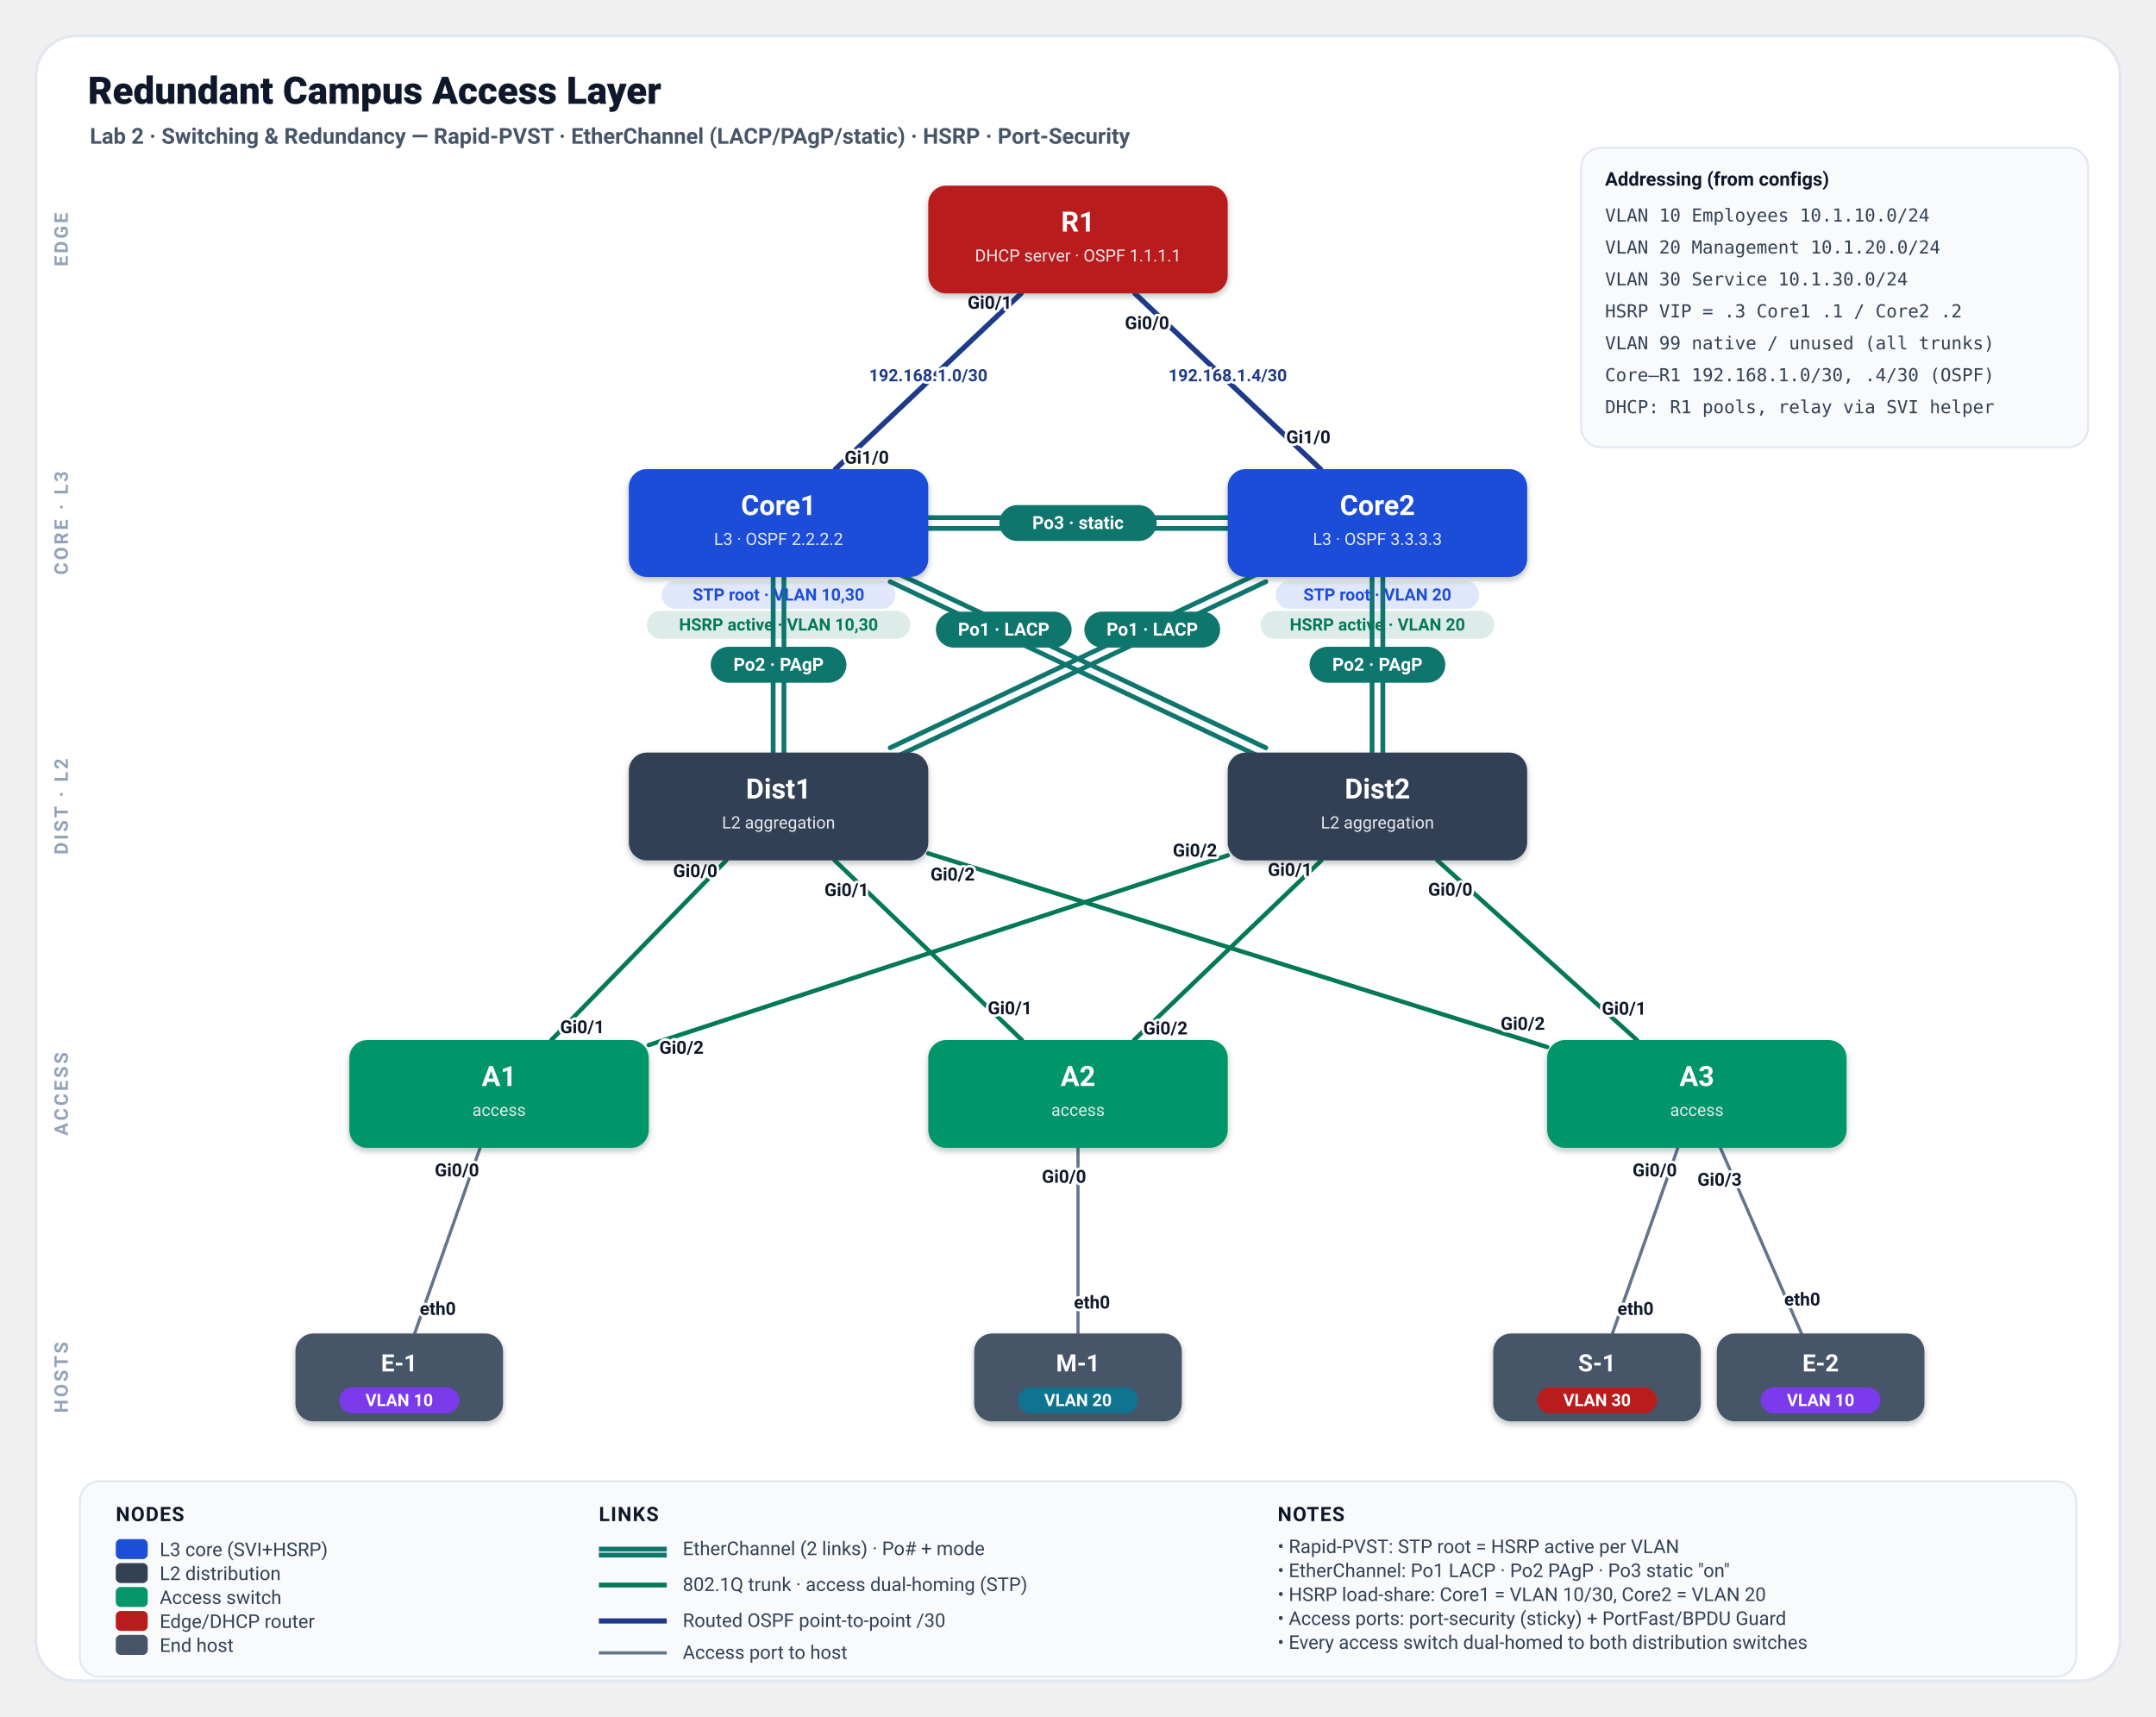
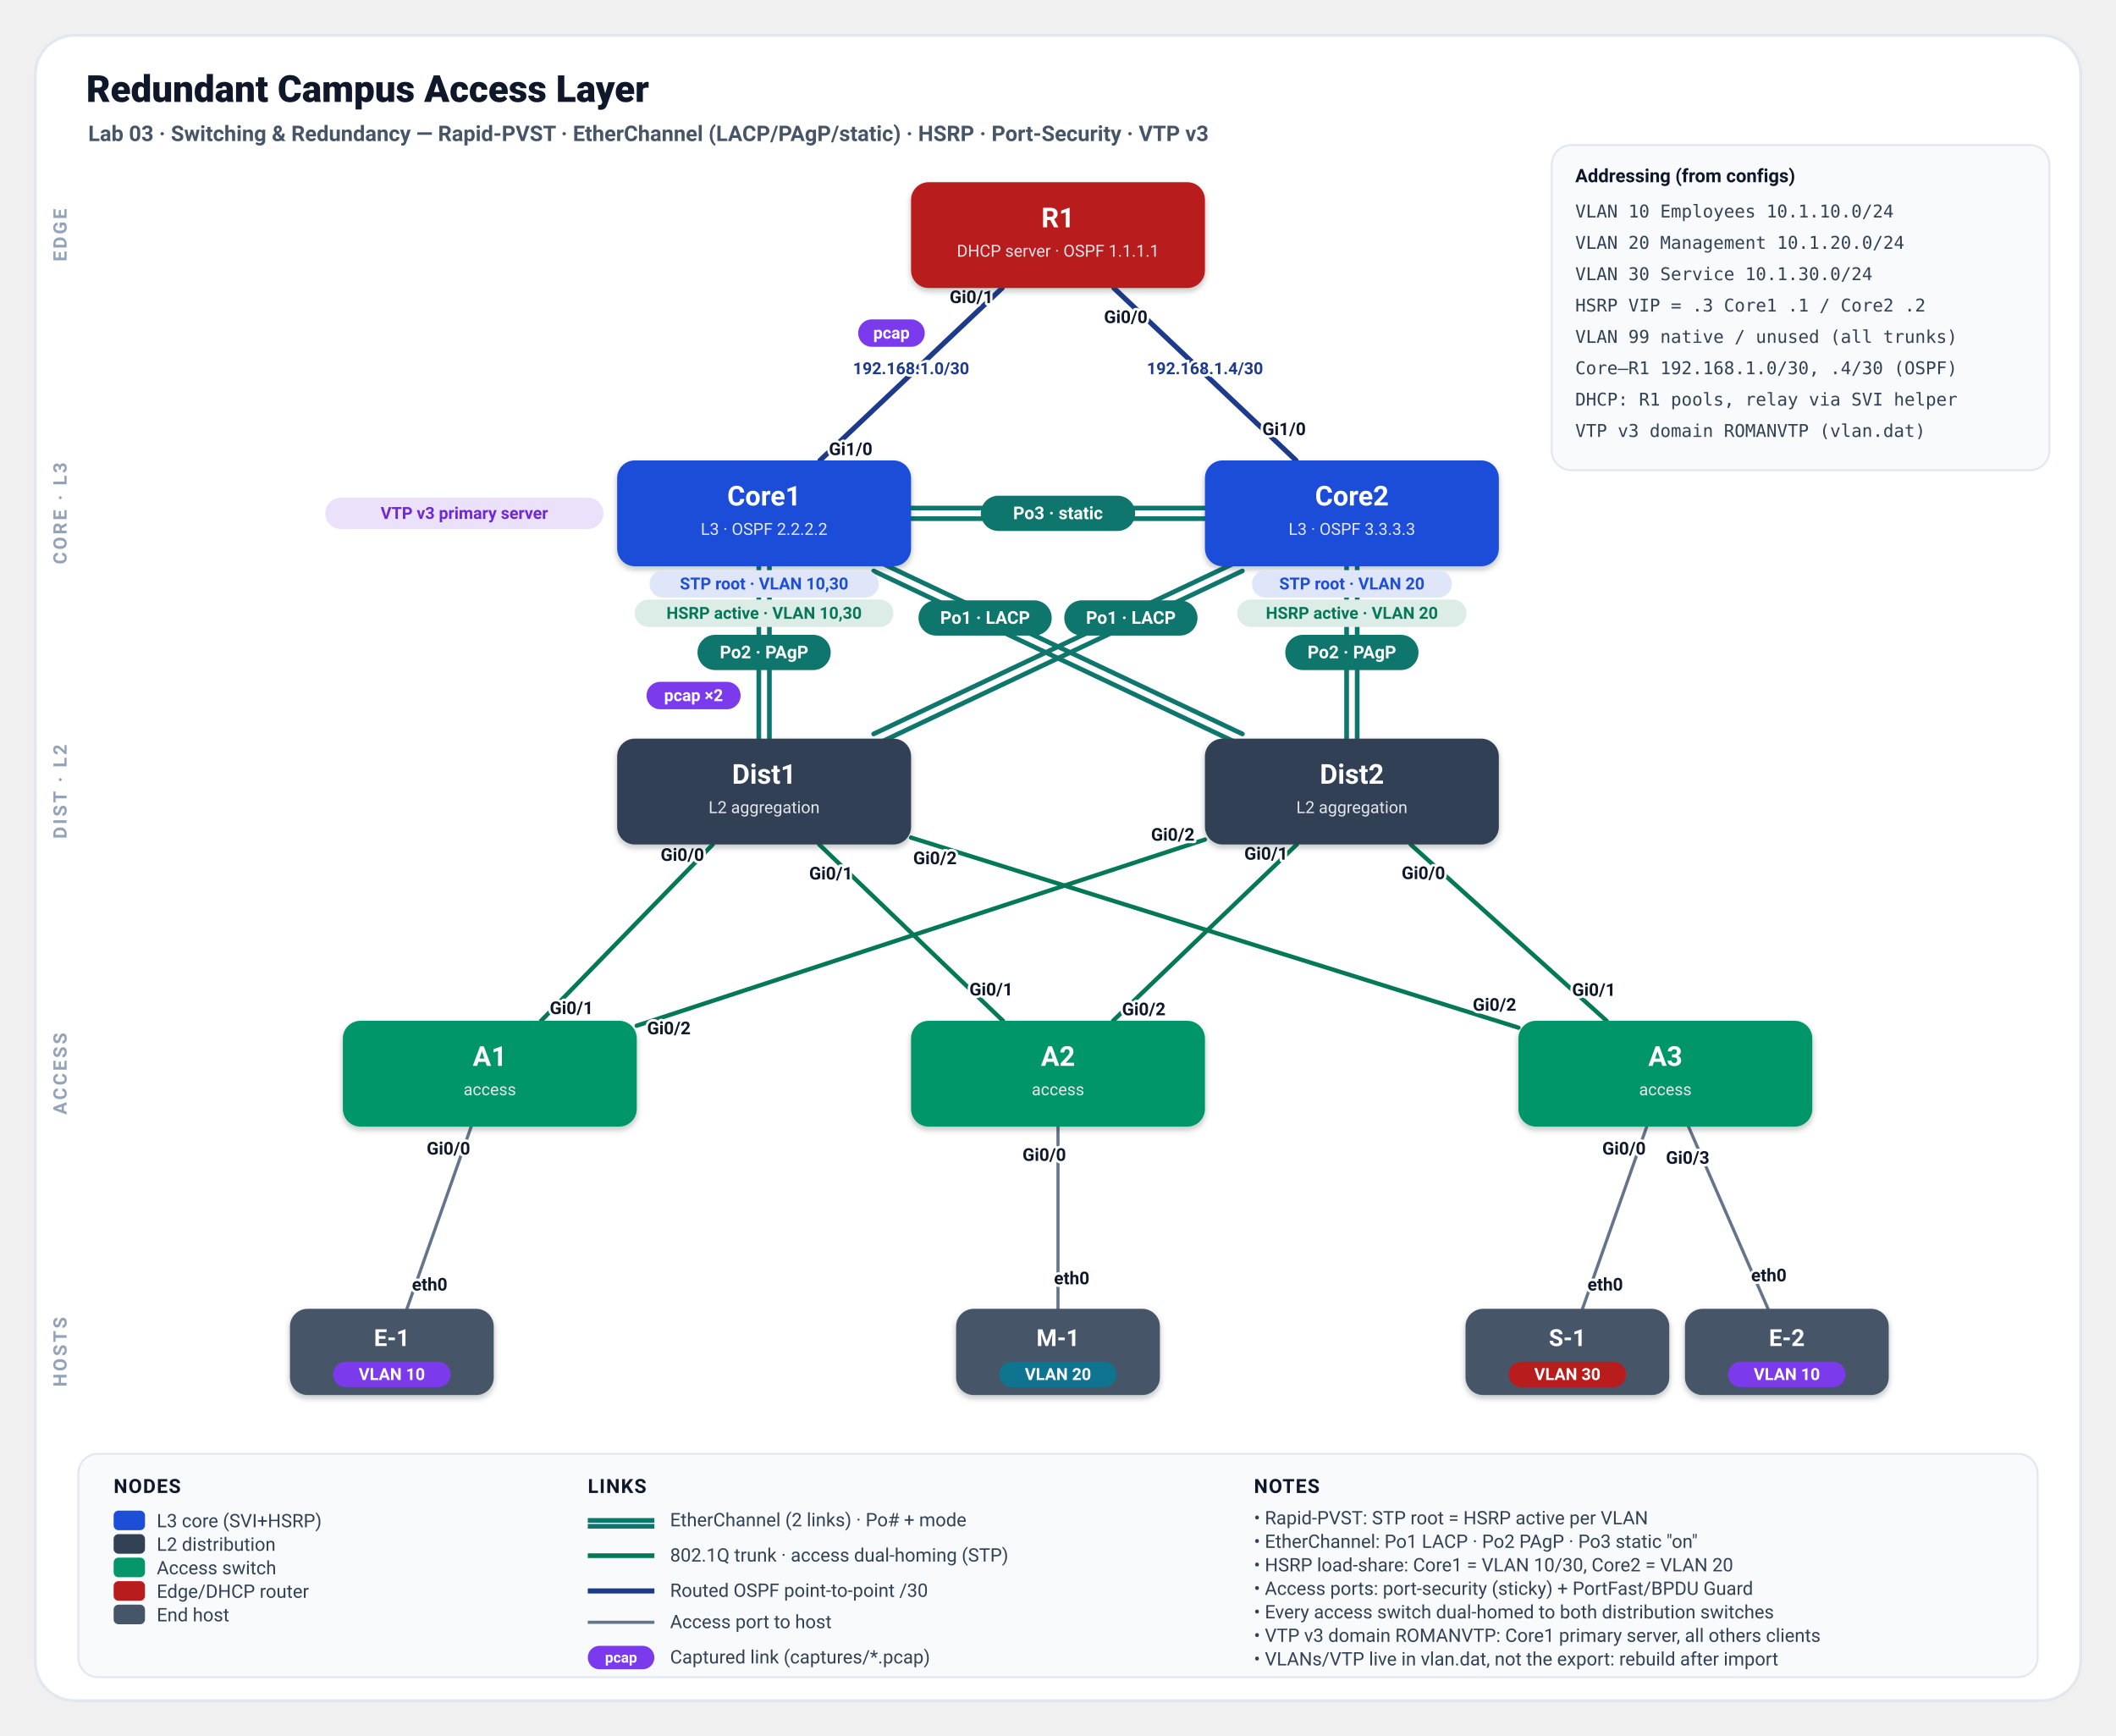
- <svg xmlns="http://www.w3.org/2000/svg" viewBox="0 0 1080 860" font-family="'Segoe UI',Roboto,Helvetica,Arial,sans-serif">
+ <svg xmlns="http://www.w3.org/2000/svg" viewBox="0 0 1080 886" font-family="'Segoe UI',Roboto,Helvetica,Arial,sans-serif">
  <defs>
    <filter id="sh" x="-20%" y="-20%" width="140%" height="140%">
      <feDropShadow dx="0" dy="1.5" stdDeviation="1.6" flood-color="#0f172a" flood-opacity="0.28" />
    </filter>
  </defs>
  <style>
 .if{font-size:9px;fill:#0f172a;paint-order:stroke;stroke:#ffffff;stroke-width:2.6px;stroke-linejoin:round;text-anchor:middle;dominant-baseline:middle;font-weight:600}
 .ntitle{font-size:14px;font-weight:700;fill:#ffffff;text-anchor:middle}
 .nsub{font-size:8.5px;fill:#e5e7eb;text-anchor:middle}
 .tier{font-size:9.5px;font-weight:700;fill:#94a3b8;letter-spacing:1.2px;text-anchor:middle}
 .polbl{font-size:9px;font-weight:700;fill:#ffffff;text-anchor:middle;dominant-baseline:middle}
 .subnet{font-size:8.5px;font-weight:600;fill:#1e3a8a;paint-order:stroke;stroke:#fff;stroke-width:2.6px;text-anchor:middle}
 .badge{font-size:8.5px;font-weight:700;text-anchor:middle;dominant-baseline:middle}
 .h1{font-size:19px;font-weight:800;fill:#0f172a}
 .h2{font-size:11px;font-weight:600;fill:#475569}
 .lg{font-size:9.5px;fill:#334155}
 .lgh{font-size:10px;font-weight:700;fill:#0f172a;letter-spacing:.5px}
 .boxh{font-size:9.5px;font-weight:700;fill:#0f172a}
 .boxt{font-size:9px;fill:#334155}
</style>
-   <rect x="18" y="18" width="1044" height="824" rx="20" fill="#ffffff" stroke="#e2e8f0" stroke-width="1.5" />
+   <rect x="18" y="18" width="1044" height="850" rx="20" fill="#ffffff" stroke="#e2e8f0" stroke-width="1.5" />
  <text x="44" y="52" class="h1">Redundant Campus Access Layer</text>
-   <text x="45" y="72" class="h2">Lab 2 · Switching &amp; Redundancy — Rapid-PVST · EtherChannel (LACP/PAgP/static) · HSRP · Port-Security</text>
+   <text x="45" y="72" class="h2">Lab 03 · Switching &amp; Redundancy — Rapid-PVST · EtherChannel (LACP/PAgP/static) · HSRP · Port-Security · VTP v3</text>
  <text x="34" y="120" class="tier" transform="rotate(-90 34 120)">EDGE</text>
  <text x="34" y="262" class="tier" transform="rotate(-90 34 262)">CORE · L3</text>
  <text x="34" y="404" class="tier" transform="rotate(-90 34 404)">DIST · L2</text>
  <text x="34" y="548" class="tier" transform="rotate(-90 34 548)">ACCESS</text>
  <text x="34" y="690" class="tier" transform="rotate(-90 34 690)">HOSTS</text>
  <line x1="511.5" y1="147.0" x2="418.5" y2="235.0" stroke="#1e3a8a" stroke-width="2.6" stroke-linecap="round" />
  <text x="495.8" y="152.2" class="if">Gi0/1</text>
  <text x="434.2" y="229.8" class="if">Gi1/0</text>
  <text x="465.0" y="191.0" class="subnet">192.168.1.0/30</text>
  <line x1="568.5" y1="147.0" x2="661.5" y2="235.0" stroke="#1e3a8a" stroke-width="2.6" stroke-linecap="round" />
  <text x="574.6" y="162.4" class="if">Gi0/0</text>
  <text x="655.4" y="219.6" class="if">Gi1/0</text>
  <text x="615.0" y="191.0" class="subnet">192.168.1.4/30</text>
  <line x1="465.0" y1="264.7" x2="615.0" y2="264.7" stroke="#0f766e" stroke-width="2.4" stroke-linecap="round" />
  <line x1="465.0" y1="259.3" x2="615.0" y2="259.3" stroke="#0f766e" stroke-width="2.4" stroke-linecap="round" />
  <rect x="500.6" y="253.0" width="78.8" height="18" rx="9" fill="#0f766e" />
  <text x="540.0" y="262.5" class="polbl">Po3 · static</text>
  <line x1="387.3" y1="289.0" x2="387.3" y2="377.0" stroke="#0f766e" stroke-width="2.4" stroke-linecap="round" />
  <line x1="392.7" y1="289.0" x2="392.7" y2="377.0" stroke="#0f766e" stroke-width="2.4" stroke-linecap="round" />
  <rect x="356.0" y="324.0" width="68.0" height="18" rx="9" fill="#0f766e" />
  <text x="390.0" y="333.5" class="polbl">Po2 · PAgP</text>
  <line x1="687.3" y1="289.0" x2="687.3" y2="377.0" stroke="#0f766e" stroke-width="2.4" stroke-linecap="round" />
  <line x1="692.7" y1="289.0" x2="692.7" y2="377.0" stroke="#0f766e" stroke-width="2.4" stroke-linecap="round" />
  <rect x="656.0" y="324.0" width="68.0" height="18" rx="9" fill="#0f766e" />
  <text x="690.0" y="333.5" class="polbl">Po2 · PAgP</text>
  <line x1="445.9" y1="291.4" x2="631.8" y2="379.4" stroke="#0f766e" stroke-width="2.4" stroke-linecap="round" />
  <line x1="448.2" y1="286.6" x2="634.1" y2="374.6" stroke="#0f766e" stroke-width="2.4" stroke-linecap="round" />
  <rect x="468.8" y="306.4" width="68.0" height="18" rx="9" fill="#0f766e" />
  <text x="502.8" y="315.9" class="polbl">Po1 · LACP</text>
  <line x1="631.8" y1="286.6" x2="445.9" y2="374.6" stroke="#0f766e" stroke-width="2.4" stroke-linecap="round" />
  <line x1="634.1" y1="291.4" x2="448.2" y2="379.4" stroke="#0f766e" stroke-width="2.4" stroke-linecap="round" />
  <rect x="543.2" y="306.4" width="68.0" height="18" rx="9" fill="#0f766e" />
  <text x="577.2" y="315.9" class="polbl">Po1 · LACP</text>
  <line x1="276.2" y1="521.0" x2="363.8" y2="431.0" stroke="#047857" stroke-width="2.2" stroke-linecap="round" />
  <text x="291.7" y="515.1" class="if">Gi0/1</text>
  <text x="348.3" y="436.9" class="if">Gi0/0</text>
  <line x1="325.0" y1="523.5" x2="615.0" y2="428.5" stroke="#047857" stroke-width="2.2" stroke-linecap="round" />
  <text x="341.4" y="525.4" class="if">Gi0/2</text>
  <text x="598.6" y="426.6" class="if">Gi0/2</text>
  <line x1="511.9" y1="521.0" x2="418.1" y2="431.0" stroke="#047857" stroke-width="2.2" stroke-linecap="round" />
  <text x="505.9" y="505.6" class="if">Gi0/1</text>
  <text x="424.1" y="446.4" class="if">Gi0/1</text>
  <line x1="568.1" y1="521.0" x2="661.9" y2="431.0" stroke="#047857" stroke-width="2.2" stroke-linecap="round" />
  <text x="583.8" y="515.7" class="if">Gi0/2</text>
  <text x="646.2" y="436.3" class="if">Gi0/1</text>
  <line x1="820.0" y1="521.0" x2="720.0" y2="431.0" stroke="#047857" stroke-width="2.2" stroke-linecap="round" />
  <text x="813.5" y="505.8" class="if">Gi0/1</text>
  <text x="726.5" y="446.2" class="if">Gi0/0</text>
  <line x1="775.0" y1="524.5" x2="465.0" y2="427.5" stroke="#047857" stroke-width="2.2" stroke-linecap="round" />
  <text x="762.8" y="513.4" class="if">Gi0/2</text>
  <text x="477.2" y="438.6" class="if">Gi0/2</text>
  <line x1="240.5" y1="575.0" x2="207.7" y2="668.0" stroke="#64748b" stroke-width="1.6" stroke-linecap="round" />
  <text x="228.9" y="586.8" class="if">Gi0/0</text>
  <text x="219.3" y="656.2" class="if">eth0</text>
  <line x1="540.0" y1="575.0" x2="540.0" y2="668.0" stroke="#64748b" stroke-width="1.6" stroke-linecap="round" />
  <text x="533.0" y="590.0" class="if">Gi0/0</text>
  <text x="547.0" y="653.0" class="if">eth0</text>
  <line x1="840.5" y1="575.0" x2="807.7" y2="668.0" stroke="#64748b" stroke-width="1.6" stroke-linecap="round" />
  <text x="828.9" y="586.8" class="if">Gi0/0</text>
  <text x="819.3" y="656.2" class="if">eth0</text>
  <line x1="861.8" y1="575.0" x2="902.4" y2="668.0" stroke="#64748b" stroke-width="1.6" stroke-linecap="round" />
  <text x="861.4" y="591.5" class="if">Gi0/3</text>
  <text x="902.8" y="651.5" class="if">eth0</text>
  <rect x="465" y="93" width="150" height="54" rx="9" fill="#b91c1c" filter="url(#sh)" />
  <text x="540" y="116" class="ntitle">R1</text>
  <text x="540" y="131" class="nsub">DHCP server · OSPF 1.1.1.1</text>
  <rect x="315" y="235" width="150" height="54" rx="9" fill="#1d4ed8" filter="url(#sh)" />
  <text x="390" y="258" class="ntitle">Core1</text>
  <text x="390" y="273" class="nsub">L3 · OSPF 2.2.2.2</text>
  <rect x="615" y="235" width="150" height="54" rx="9" fill="#1d4ed8" filter="url(#sh)" />
  <text x="690" y="258" class="ntitle">Core2</text>
  <text x="690" y="273" class="nsub">L3 · OSPF 3.3.3.3</text>
  <rect x="315" y="377" width="150" height="54" rx="9" fill="#334155" filter="url(#sh)" />
  <text x="390" y="400" class="ntitle">Dist1</text>
  <text x="390" y="415" class="nsub">L2 aggregation</text>
  <rect x="615" y="377" width="150" height="54" rx="9" fill="#334155" filter="url(#sh)" />
  <text x="690" y="400" class="ntitle">Dist2</text>
  <text x="690" y="415" class="nsub">L2 aggregation</text>
  <rect x="175" y="521" width="150" height="54" rx="9" fill="#059669" filter="url(#sh)" />
  <text x="250" y="544" class="ntitle">A1</text>
  <text x="250" y="559" class="nsub">access</text>
  <rect x="465" y="521" width="150" height="54" rx="9" fill="#059669" filter="url(#sh)" />
  <text x="540" y="544" class="ntitle">A2</text>
  <text x="540" y="559" class="nsub">access</text>
  <rect x="775" y="521" width="150" height="54" rx="9" fill="#059669" filter="url(#sh)" />
  <text x="850" y="544" class="ntitle">A3</text>
  <text x="850" y="559" class="nsub">access</text>
  <rect x="148" y="668" width="104" height="44" rx="9" fill="#475569" filter="url(#sh)" />
  <text x="200" y="687" class="ntitle" style="font-size:12px">E-1</text>
  <rect x="170" y="695" width="60" height="13" rx="6.5" fill="#7c3aed" />
  <text x="200" y="702" class="badge" fill="#fff">VLAN 10</text>
  <rect x="488" y="668" width="104" height="44" rx="9" fill="#475569" filter="url(#sh)" />
  <text x="540" y="687" class="ntitle" style="font-size:12px">M-1</text>
  <rect x="510" y="695" width="60" height="13" rx="6.5" fill="#0e7490" />
  <text x="540" y="702" class="badge" fill="#fff">VLAN 20</text>
  <rect x="748" y="668" width="104" height="44" rx="9" fill="#475569" filter="url(#sh)" />
  <text x="800" y="687" class="ntitle" style="font-size:12px">S-1</text>
  <rect x="770" y="695" width="60" height="13" rx="6.5" fill="#b91c1c" />
  <text x="800" y="702" class="badge" fill="#fff">VLAN 30</text>
  <rect x="860" y="668" width="104" height="44" rx="9" fill="#475569" filter="url(#sh)" />
  <text x="912" y="687" class="ntitle" style="font-size:12px">E-2</text>
  <rect x="882" y="695" width="60" height="13" rx="6.5" fill="#7c3aed" />
  <text x="912" y="702" class="badge" fill="#fff">VLAN 10</text>
-   <rect x="331.5" y="291.0" width="117.0" height="14" rx="7" fill="#1d4ed8" opacity="0.14" />
+   <rect x="331.5" y="291.0" width="117.0" height="14" rx="7" fill="#dfe6fa" />
  <text x="390.0" y="298.5" class="badge" fill="#1d4ed8">STP root · VLAN 10,30</text>
-   <rect x="324.0" y="306.0" width="132.0" height="14" rx="7" fill="#047857" opacity="0.14" />
+   <rect x="324.0" y="306.0" width="132.0" height="14" rx="7" fill="#dcece7" />
  <text x="390.0" y="313.5" class="badge" fill="#047857">HSRP active · VLAN 10,30</text>
-   <rect x="639.0" y="291.0" width="102.0" height="14" rx="7" fill="#1d4ed8" opacity="0.14" />
+   <rect x="639.0" y="291.0" width="102.0" height="14" rx="7" fill="#dfe6fa" />
  <text x="690.0" y="298.5" class="badge" fill="#1d4ed8">STP root · VLAN 20</text>
-   <rect x="631.5" y="306.0" width="117.0" height="14" rx="7" fill="#047857" opacity="0.14" />
+   <rect x="631.5" y="306.0" width="117.0" height="14" rx="7" fill="#dcece7" />
  <text x="690.0" y="313.5" class="badge" fill="#047857">HSRP active · VLAN 20</text>
-   <rect x="792" y="74" width="254" height="150" rx="10" fill="#f8fafc" stroke="#e2e8f0" />
+   <rect x="792" y="74" width="254" height="166" rx="10" fill="#f8fafc" stroke="#e2e8f0" />
  <text x="804" y="93" class="boxh">Addressing (from configs)</text>
  <text x="804" y="111" class="boxt" font-family="Consolas,monospace">VLAN 10  Employees  10.1.10.0/24</text>
  <text x="804" y="127" class="boxt" font-family="Consolas,monospace">VLAN 20  Management 10.1.20.0/24</text>
  <text x="804" y="143" class="boxt" font-family="Consolas,monospace">VLAN 30  Service    10.1.30.0/24</text>
  <text x="804" y="159" class="boxt" font-family="Consolas,monospace">HSRP VIP = .3   Core1 .1 / Core2 .2</text>
  <text x="804" y="175" class="boxt" font-family="Consolas,monospace">VLAN 99  native / unused (all trunks)</text>
  <text x="804" y="191" class="boxt" font-family="Consolas,monospace">Core–R1  192.168.1.0/30, .4/30 (OSPF)</text>
  <text x="804" y="207" class="boxt" font-family="Consolas,monospace">DHCP: R1 pools, relay via SVI helper</text>
-   <rect x="40" y="742" width="1000" height="98" rx="10" fill="#f8fafc" stroke="#e2e8f0" />
+   <text x="804" y="223" class="boxt" font-family="Consolas,monospace">VTP v3  domain ROMANVTP (vlan.dat)</text>
+   <rect x="40" y="742" width="1000" height="114" rx="10" fill="#f8fafc" stroke="#e2e8f0" />
  <text x="58" y="762" class="lgh">NODES</text>
  <rect x="58" y="771" width="16" height="10" rx="2.5" fill="#1d4ed8" />
  <text x="80" y="779.5" class="lg">L3 core (SVI+HSRP)</text>
  <rect x="58" y="783" width="16" height="10" rx="2.5" fill="#334155" />
  <text x="80" y="791.5" class="lg">L2 distribution</text>
  <rect x="58" y="795" width="16" height="10" rx="2.5" fill="#059669" />
  <text x="80" y="803.5" class="lg">Access switch</text>
  <rect x="58" y="807" width="16" height="10" rx="2.5" fill="#b91c1c" />
  <text x="80" y="815.5" class="lg">Edge/DHCP router</text>
  <rect x="58" y="819" width="16" height="10" rx="2.5" fill="#475569" />
  <text x="80" y="827.5" class="lg">End host</text>
  <text x="300" y="762" class="lgh">LINKS</text>
  <line x1="300" y1="776" x2="334" y2="776" stroke="#0f766e" stroke-width="2.4" />
  <line x1="300" y1="779" x2="334" y2="779" stroke="#0f766e" stroke-width="2.4" />
  <text x="342" y="779" class="lg">EtherChannel (2 links) · Po# + mode</text>
  <line x1="300" y1="794" x2="334" y2="794" stroke="#047857" stroke-width="2.4" />
  <text x="342" y="797" class="lg">802.1Q trunk · access dual-homing (STP)</text>
  <line x1="300" y1="812" x2="334" y2="812" stroke="#1e3a8a" stroke-width="2.6" />
  <text x="342" y="815" class="lg">Routed OSPF point-to-point /30</text>
  <line x1="300" y1="828" x2="334" y2="828" stroke="#64748b" stroke-width="1.6" />
  <text x="342" y="831" class="lg">Access port to host</text>
  <text x="640" y="762" class="lgh">NOTES</text>
  <text x="640" y="778" class="lg">• Rapid-PVST: STP root = HSRP active per VLAN</text>
  <text x="640" y="790" class="lg">• EtherChannel: Po1 LACP · Po2 PAgP · Po3 static "on"</text>
  <text x="640" y="802" class="lg">• HSRP load-share: Core1 = VLAN 10/30, Core2 = VLAN 20</text>
  <text x="640" y="814" class="lg">• Access ports: port-security (sticky) + PortFast/BPDU Guard</text>
  <text x="640" y="826" class="lg">• Every access switch dual-homed to both distribution switches</text>
+   <rect x="166" y="254" width="142" height="16" rx="8" fill="#ebe1fa" />
+   <text x="237" y="262.5" class="badge" fill="#6d28d9">VTP v3 primary server</text>
+   <rect x="438" y="163" width="34" height="14" rx="7" fill="#7c3aed" />
+   <text x="455" y="170.5" class="badge" fill="#fff">pcap</text>
+   <rect x="330" y="348" width="48" height="14" rx="7" fill="#7c3aed" />
+   <text x="354" y="355.5" class="badge" fill="#fff">pcap ×2</text>
+   <rect x="300" y="840" width="34" height="12" rx="6" fill="#7c3aed" />
+   <text x="317" y="846.5" class="badge" fill="#fff" style="font-size:7.5px">pcap</text>
+   <text x="342" y="849" class="lg">Captured link (captures/*.pcap)</text>
+   <text x="640" y="838" class="lg">• VTP v3 domain ROMANVTP: Core1 primary server, all others clients</text>
+   <text x="640" y="850" class="lg">• VLANs/VTP live in vlan.dat, not the export: rebuild after import</text>
</svg>
